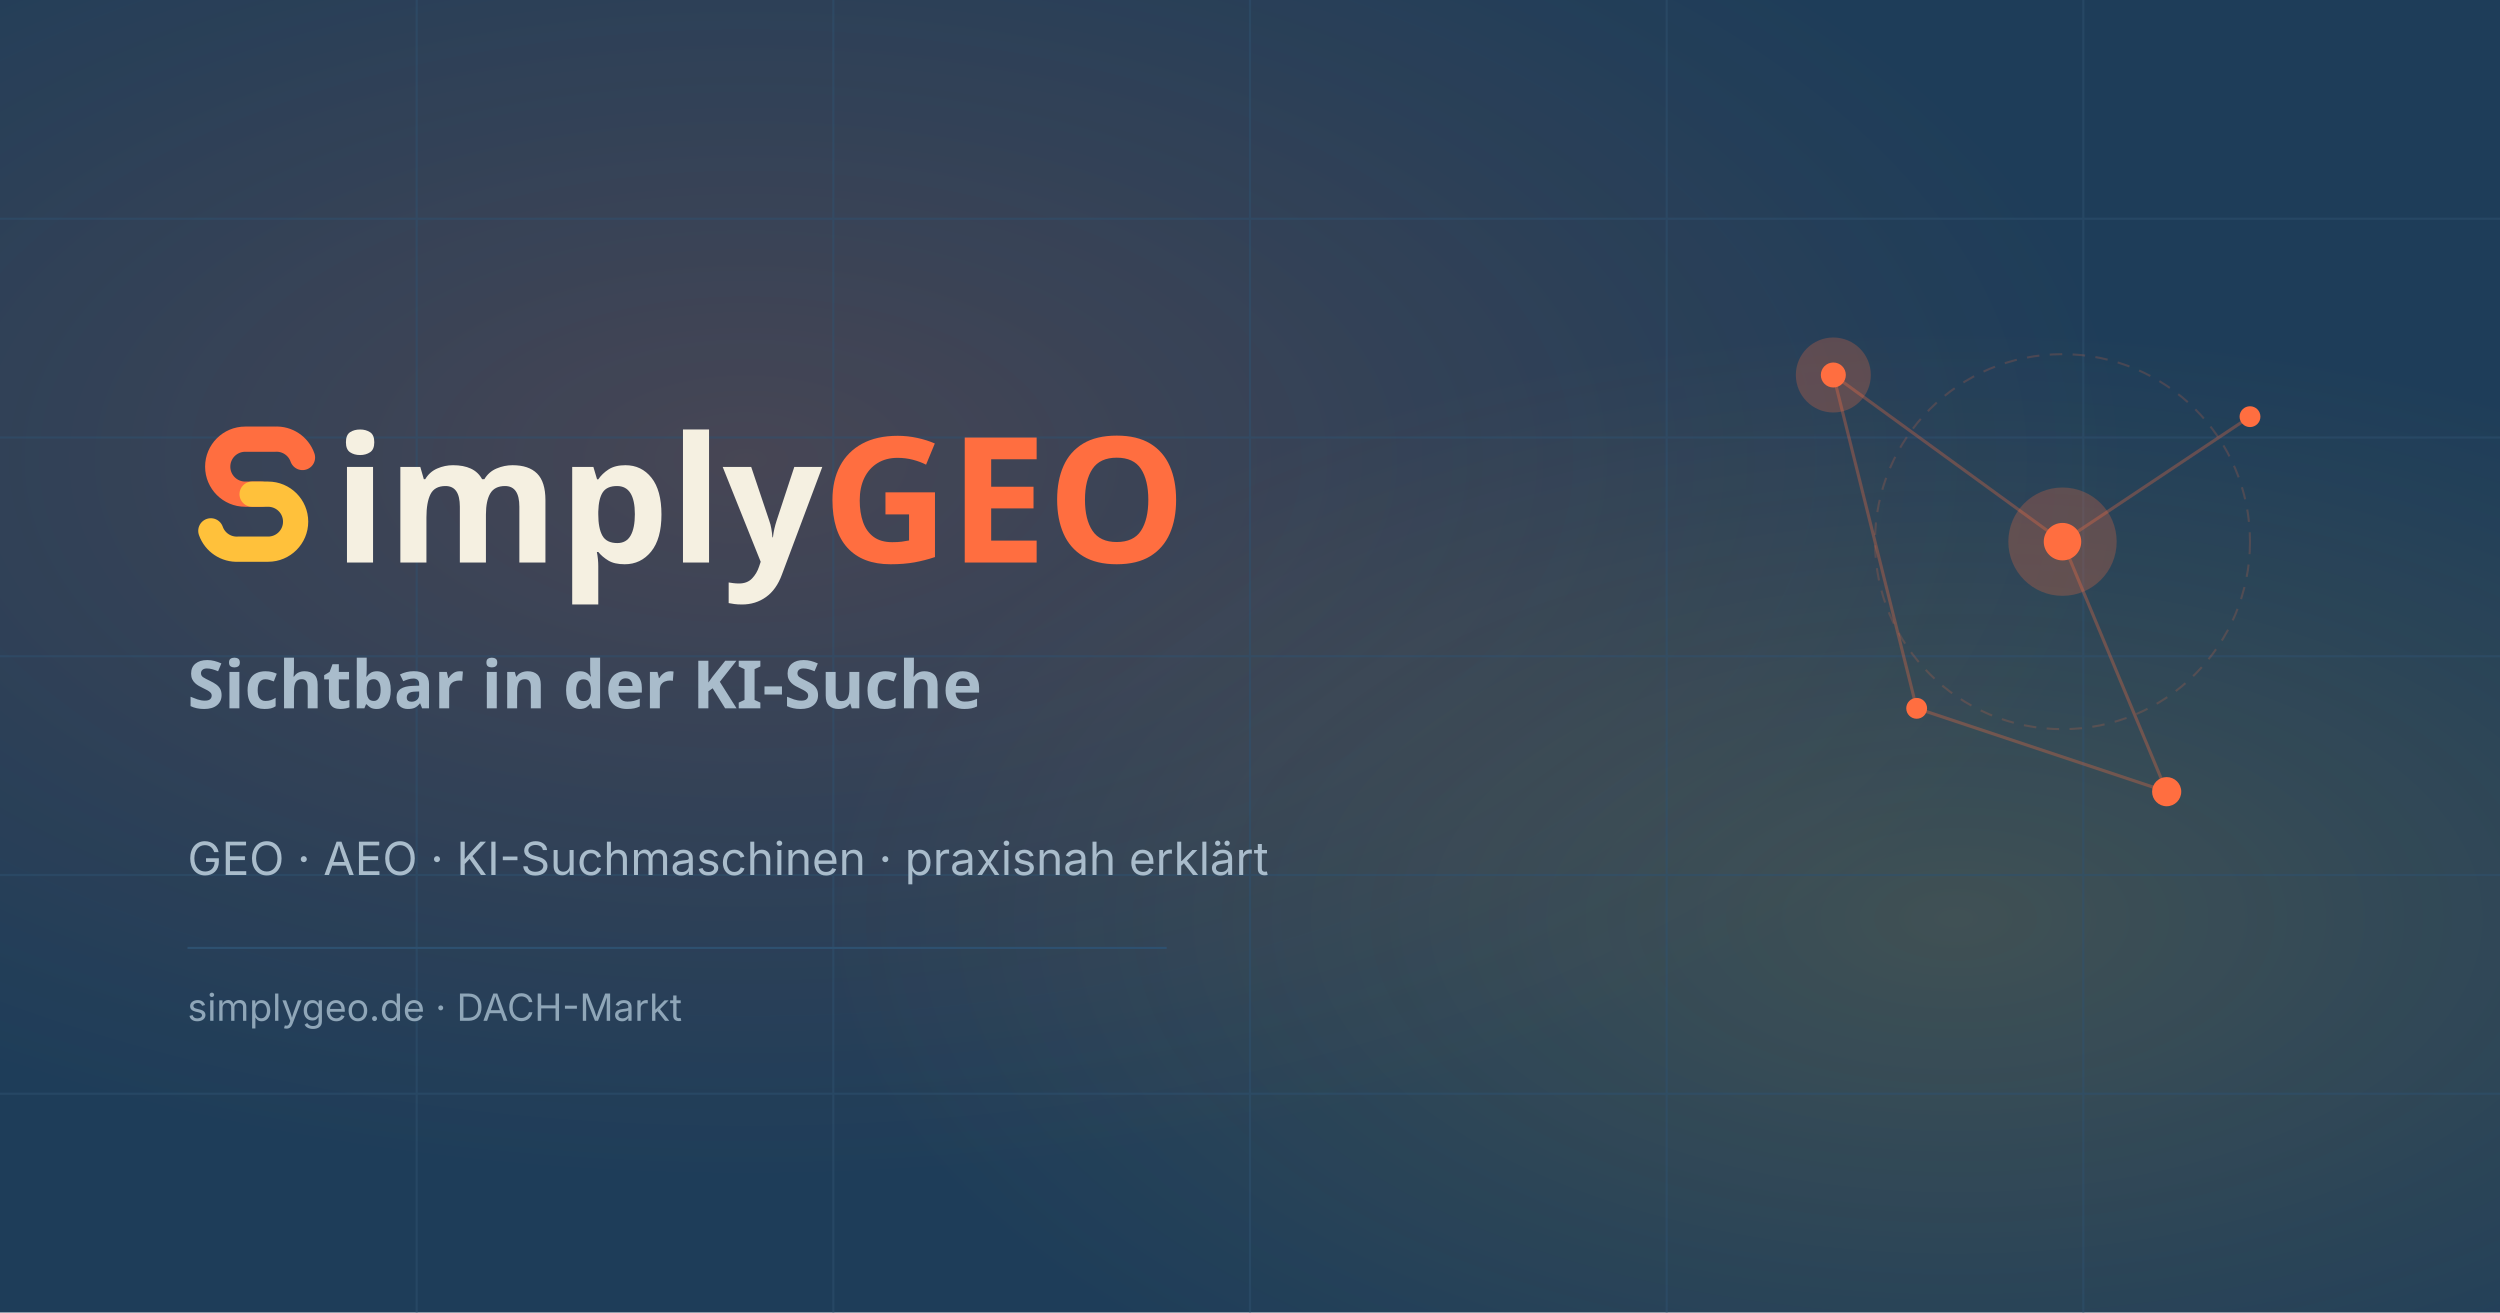
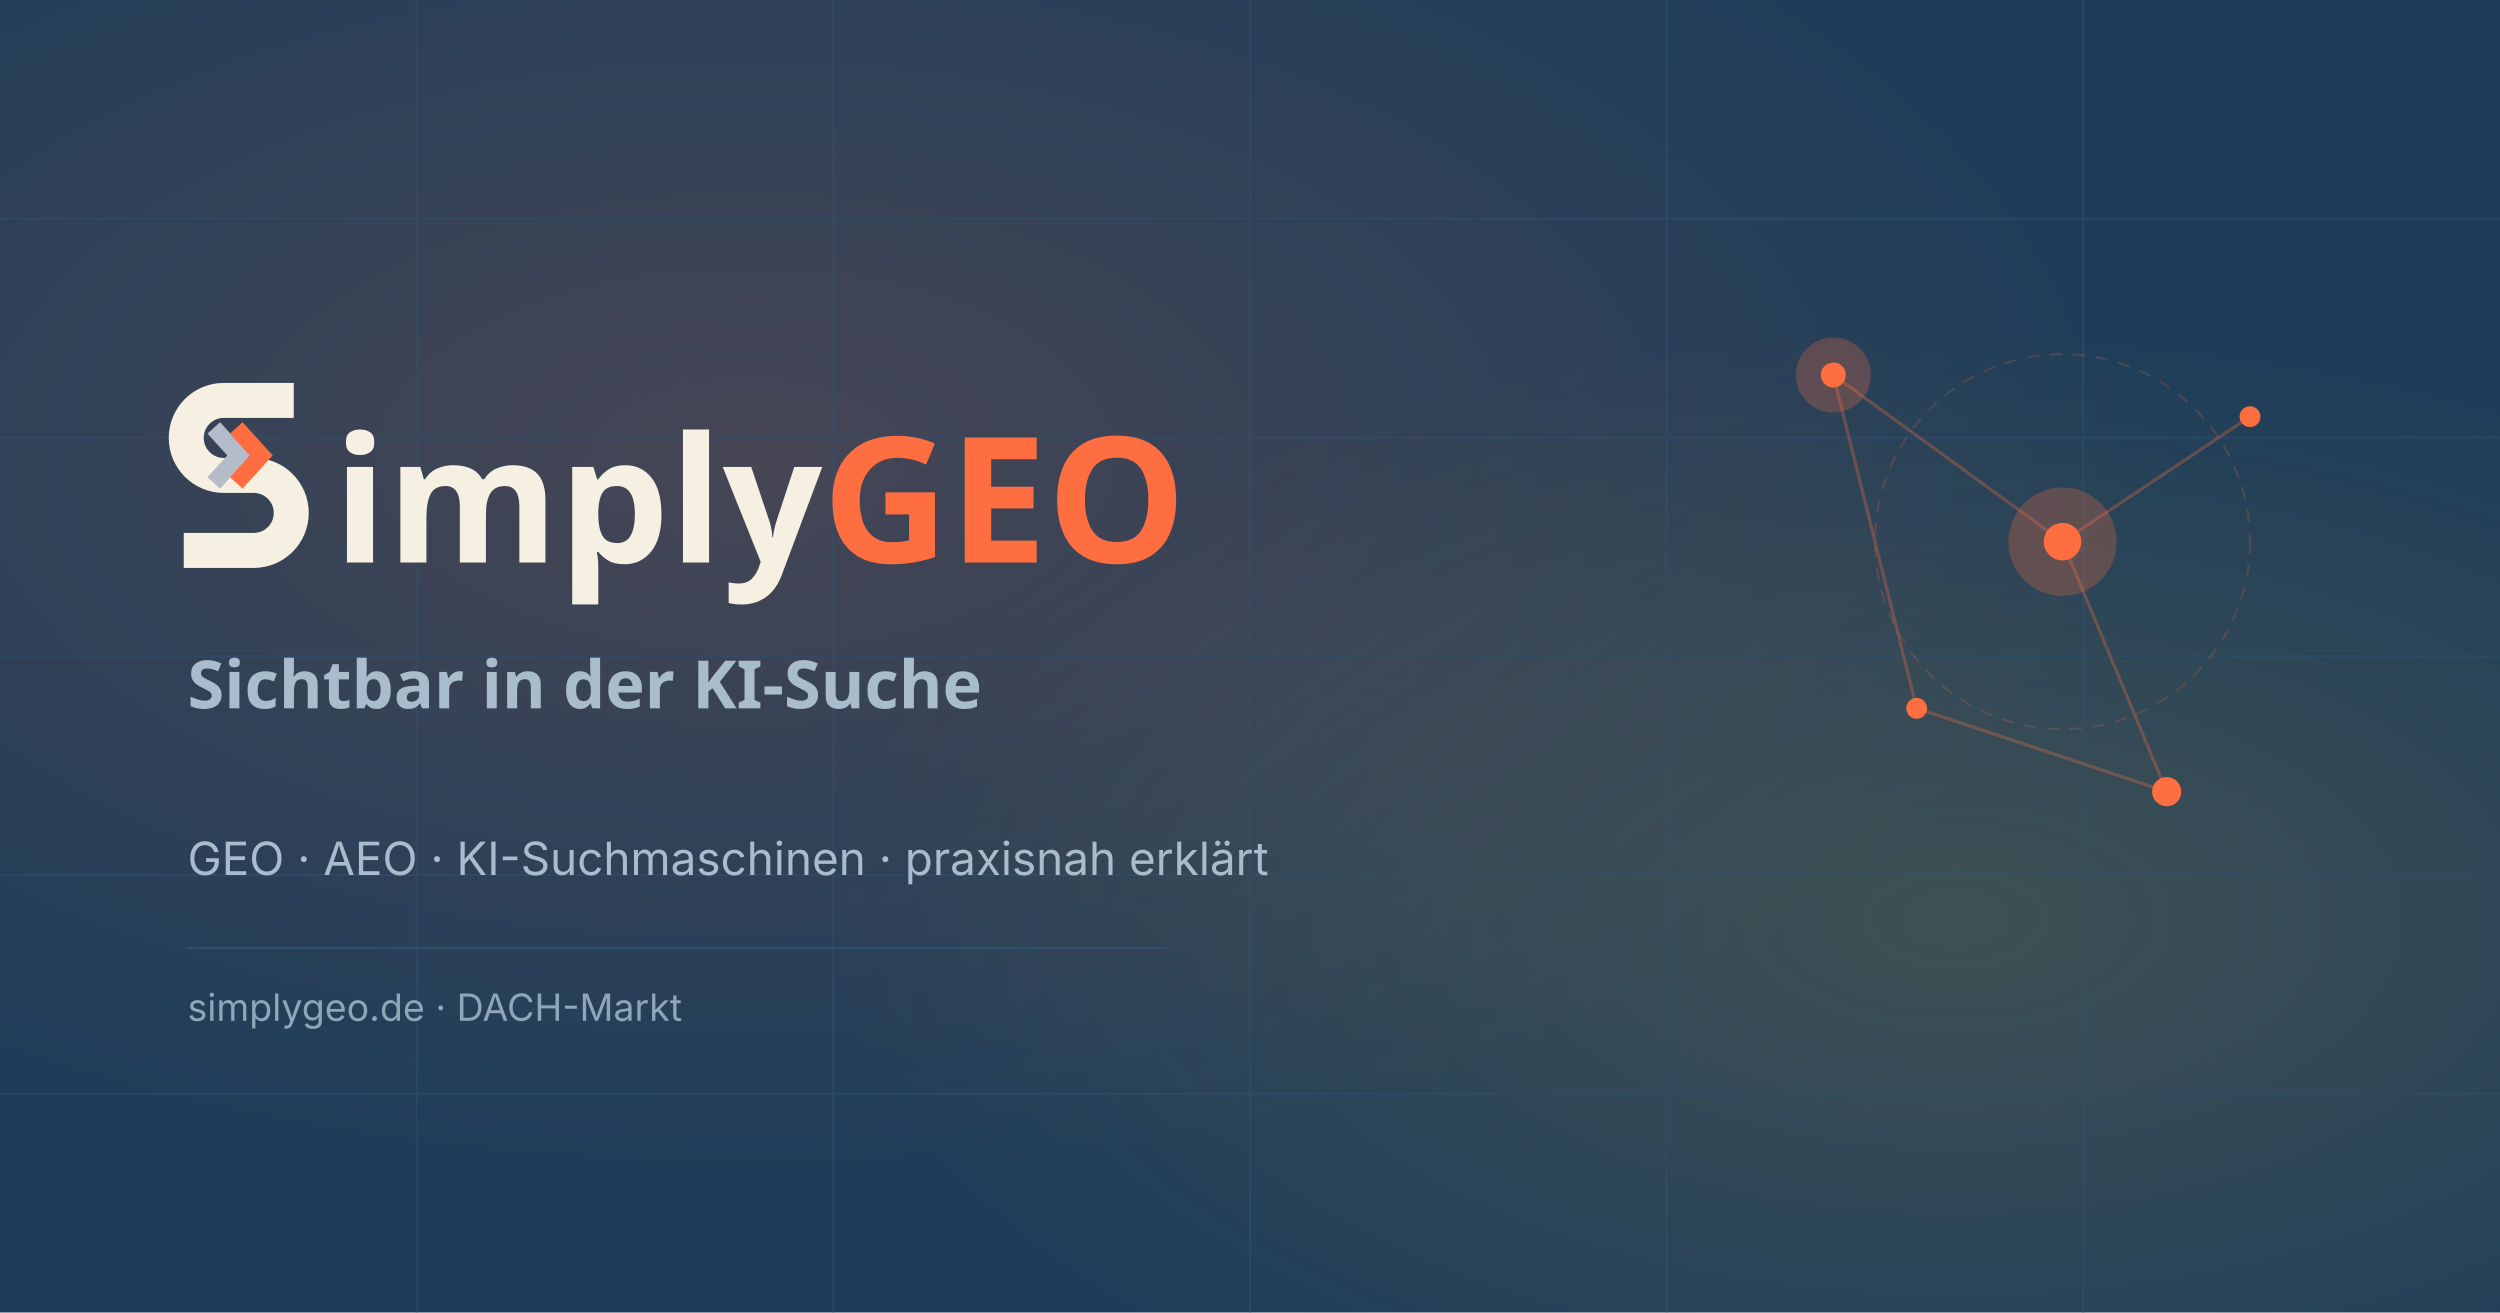
<svg xmlns="http://www.w3.org/2000/svg" viewBox="0 0 1200 630" width="1200" height="630">
  <defs>
    <radialGradient id="glow1" cx="30%" cy="35%" r="55%">
      <stop offset="0%" stop-color="#ff6e40" stop-opacity="0.18" />
      <stop offset="100%" stop-color="#ff6e40" stop-opacity="0" />
    </radialGradient>
    <radialGradient id="glow2" cx="78%" cy="70%" r="45%">
      <stop offset="0%" stop-color="#ffc13b" stop-opacity="0.15" />
      <stop offset="100%" stop-color="#ffc13b" stop-opacity="0" />
    </radialGradient>
  </defs>
  <rect width="1200" height="630" fill="#1e3d59" />
  <rect width="1200" height="630" fill="url(#glow1)" />
  <rect width="1200" height="630" fill="url(#glow2)" />
  <g stroke="#2e5170" stroke-width="1" opacity="0.5">
    <line x1="0" y1="105" x2="1200" y2="105" />
    <line x1="0" y1="210" x2="1200" y2="210" />
    <line x1="0" y1="315" x2="1200" y2="315" />
    <line x1="0" y1="420" x2="1200" y2="420" />
    <line x1="0" y1="525" x2="1200" y2="525" />
    <line x1="200" y1="0" x2="200" y2="630" />
    <line x1="400" y1="0" x2="400" y2="630" />
    <line x1="600" y1="0" x2="600" y2="630" />
    <line x1="800" y1="0" x2="800" y2="630" />
    <line x1="1000" y1="0" x2="1000" y2="630" />
  </g>
  <g stroke="#ff6e40" stroke-width="1.5" opacity="0.3">
    <line x1="880" y1="180" x2="990" y2="260" />
    <line x1="990" y1="260" x2="1080" y2="200" />
    <line x1="990" y1="260" x2="1040" y2="380" />
    <line x1="880" y1="180" x2="920" y2="340" />
    <line x1="920" y1="340" x2="1040" y2="380" />
  </g>
  <g fill="#ff6e40">
    <circle cx="880" cy="180" r="6" />
    <circle cx="990" cy="260" r="9" />
    <circle cx="1080" cy="200" r="5" />
    <circle cx="1040" cy="380" r="7" />
    <circle cx="920" cy="340" r="5" />
  </g>
  <g fill="#ff6e40" opacity="0.25">
    <circle cx="990" cy="260" r="26" />
    <circle cx="880" cy="180" r="18" />
  </g>
  <circle cx="990" cy="260" r="90" fill="none" stroke="#ff6e40" stroke-width="1" stroke-dasharray="6 5" opacity="0.18" />
-   <g fill="none" stroke-linecap="round" transform="translate(88,202) scale(2.2)">
-     <path d="M26 8 A6 6 0 0 0 20 4 H13.5 A6 6 0 0 0 13.5 16 H17" stroke="#ff6e40" stroke-width="5.5" />
-     <path d="M6 24 A6 6 0 0 0 12 28 H18.5 A6 6 0 0 0 18.5 16 H15" stroke="#ffc13b" stroke-width="5.5" />
+   <g fill="none" transform="translate(57,161) scale(2.4)">
+     <path d="M35 13 H21 A7.5 7.5 0 0 0 21 28 H27 A7.5 7.5 0 0 1 27 43 H13" stroke="#f5f0e1" stroke-width="7" stroke-linecap="butt" stroke-linejoin="round" />
+     <path d="M19 18.5 L24 24 L19 29.5" stroke="#b3bcc8" stroke-width="3.4" stroke-linecap="butt" stroke-linejoin="miter" />
+     <path d="M23.5 18.5 L28.5 24 L23.5 29.5" stroke="#ff6e40" stroke-width="3.4" stroke-linecap="butt" stroke-linejoin="miter" />
  </g>
  <text x="160" y="270" font-family="Space Grotesk, sans-serif" font-size="84" font-weight="700" fill="#f5f0e1">imply<tspan fill="#ff6e40">GEO</tspan>
  </text>
  <text x="90" y="340" font-family="Space Grotesk, sans-serif" font-size="32" font-weight="600" fill="#a9bccb">Sichtbar in der KI-Suche</text>
  <text x="90" y="420" font-family="Inter, sans-serif" font-size="22" fill="#a9bccb">GEO · AEO · KI-Suchmaschinen · praxisnah erklärt</text>
  <line x1="90" y1="455" x2="560" y2="455" stroke="#2e5170" stroke-width="1" />
  <text x="90" y="490" font-family="Inter, sans-serif" font-size="18" fill="#8fa6b8">simplygeo.de · DACH-Markt</text>
</svg>
